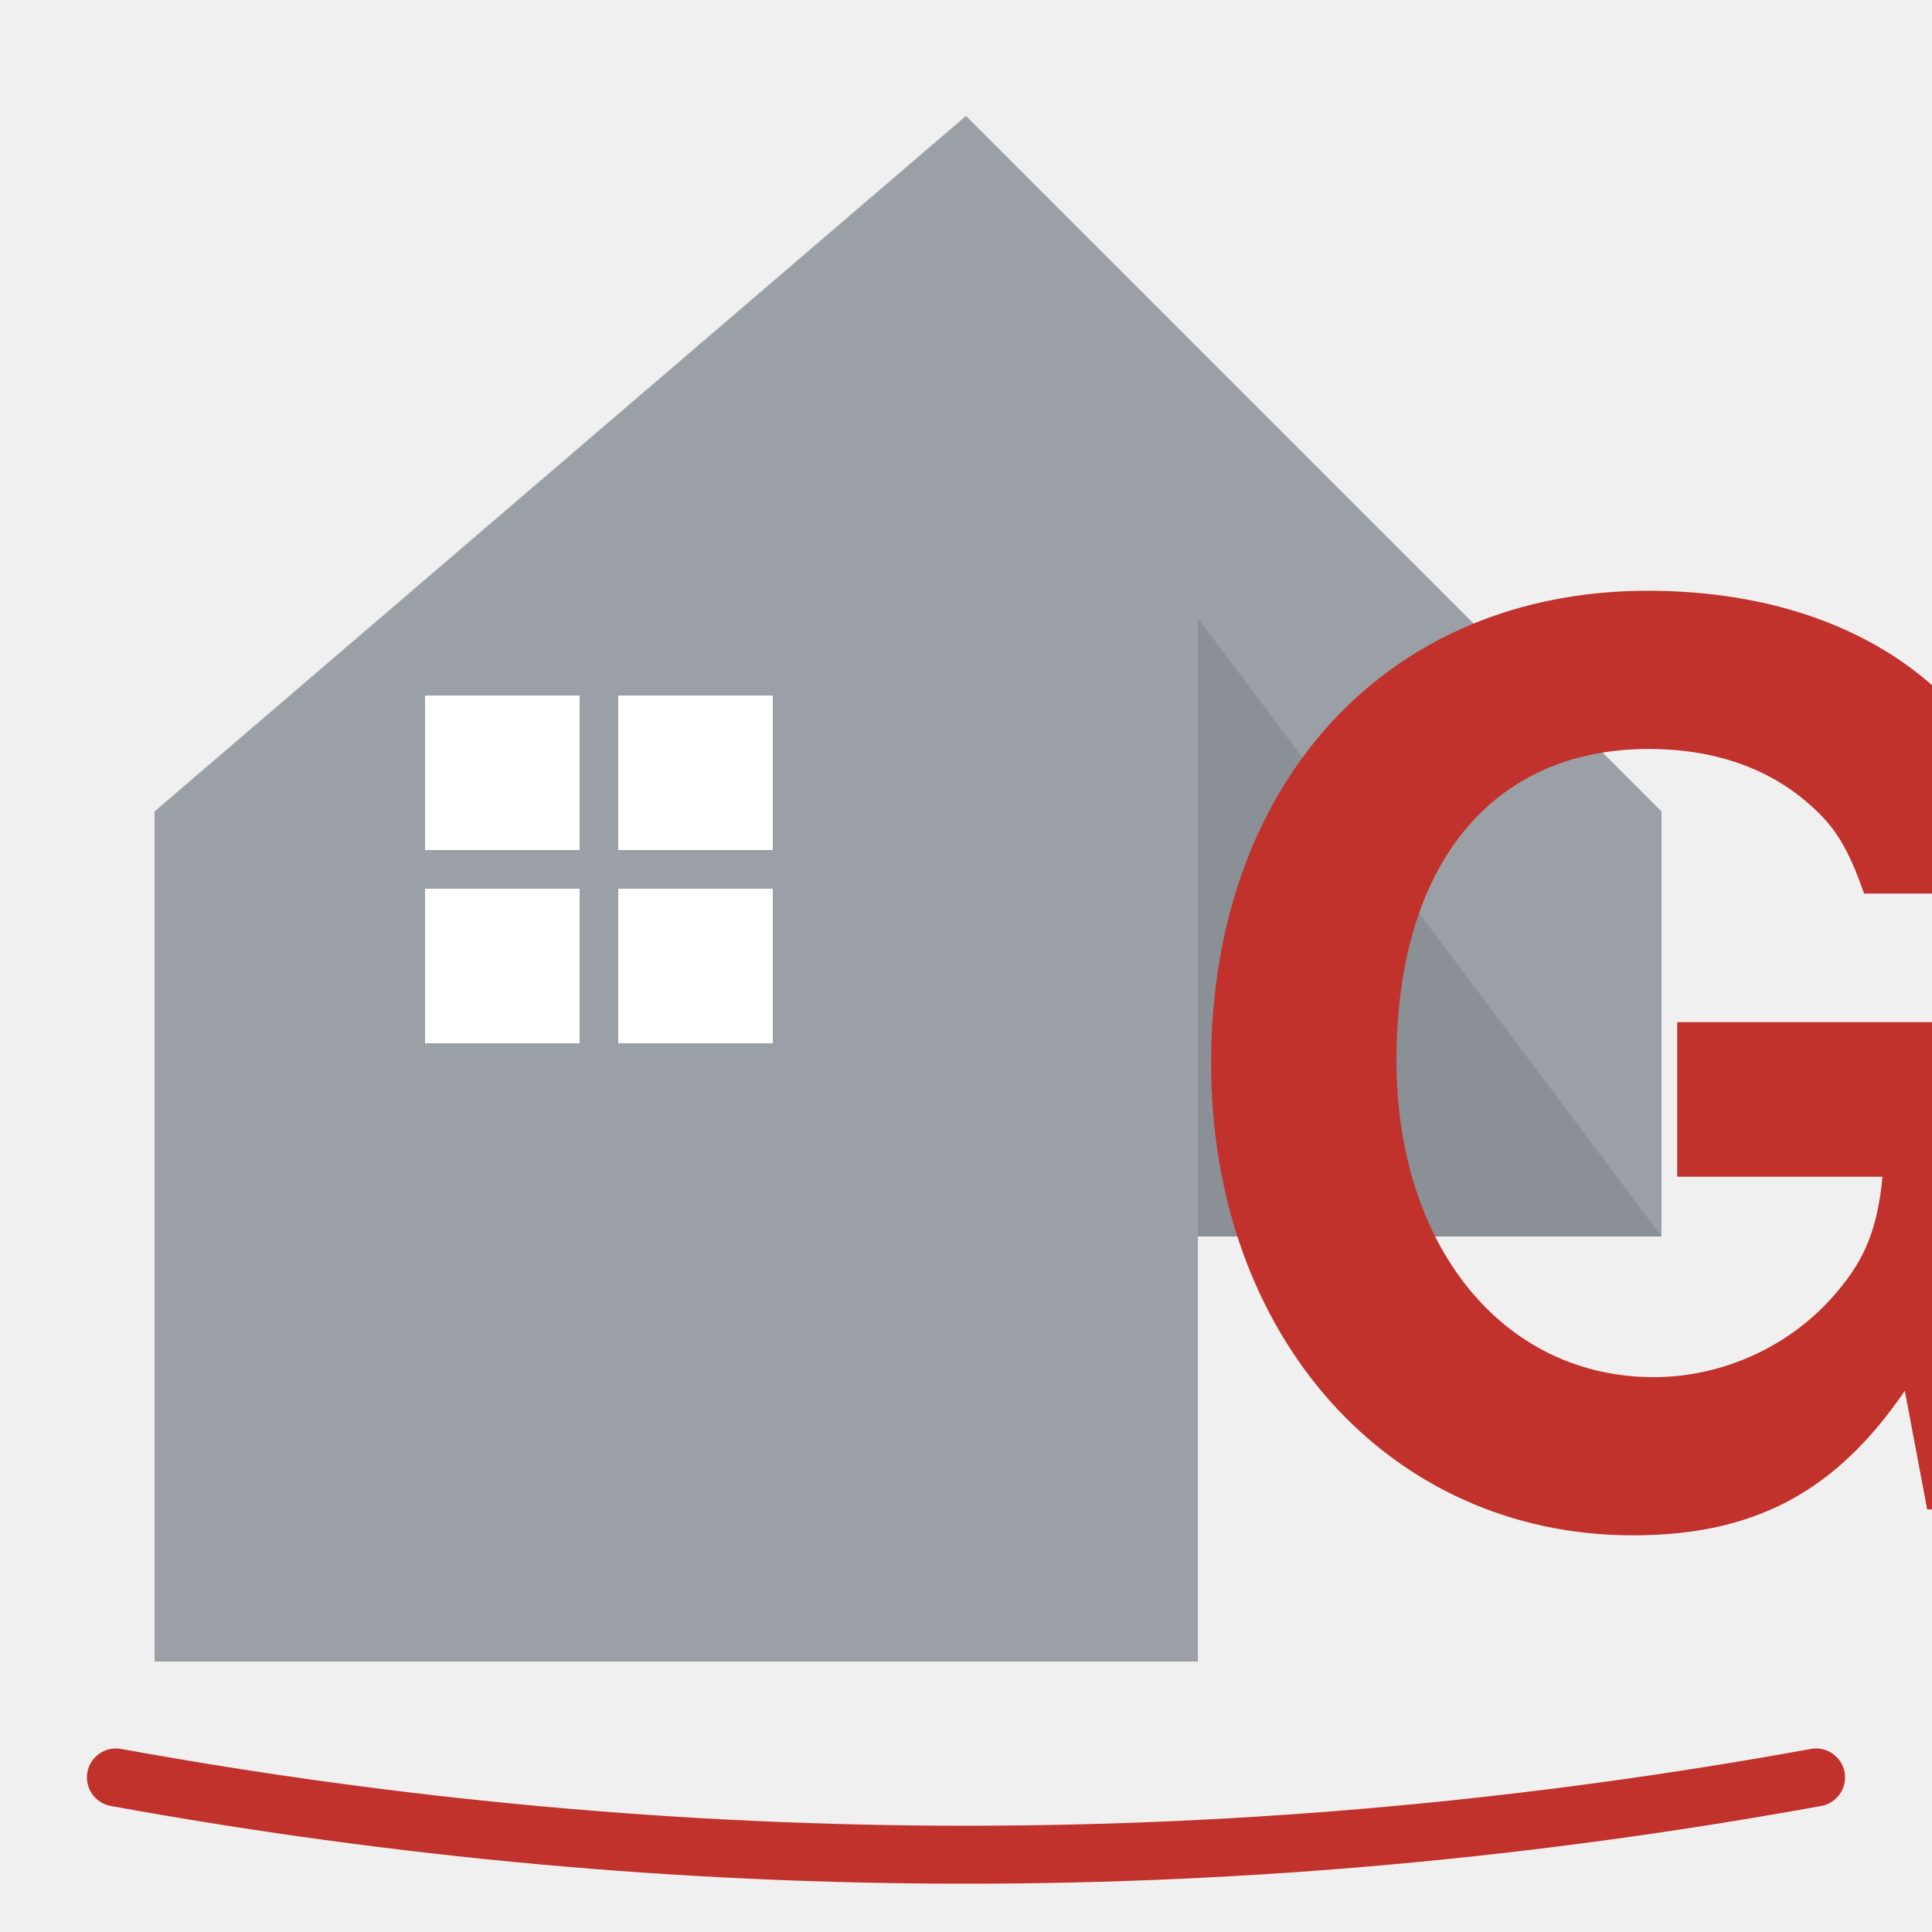
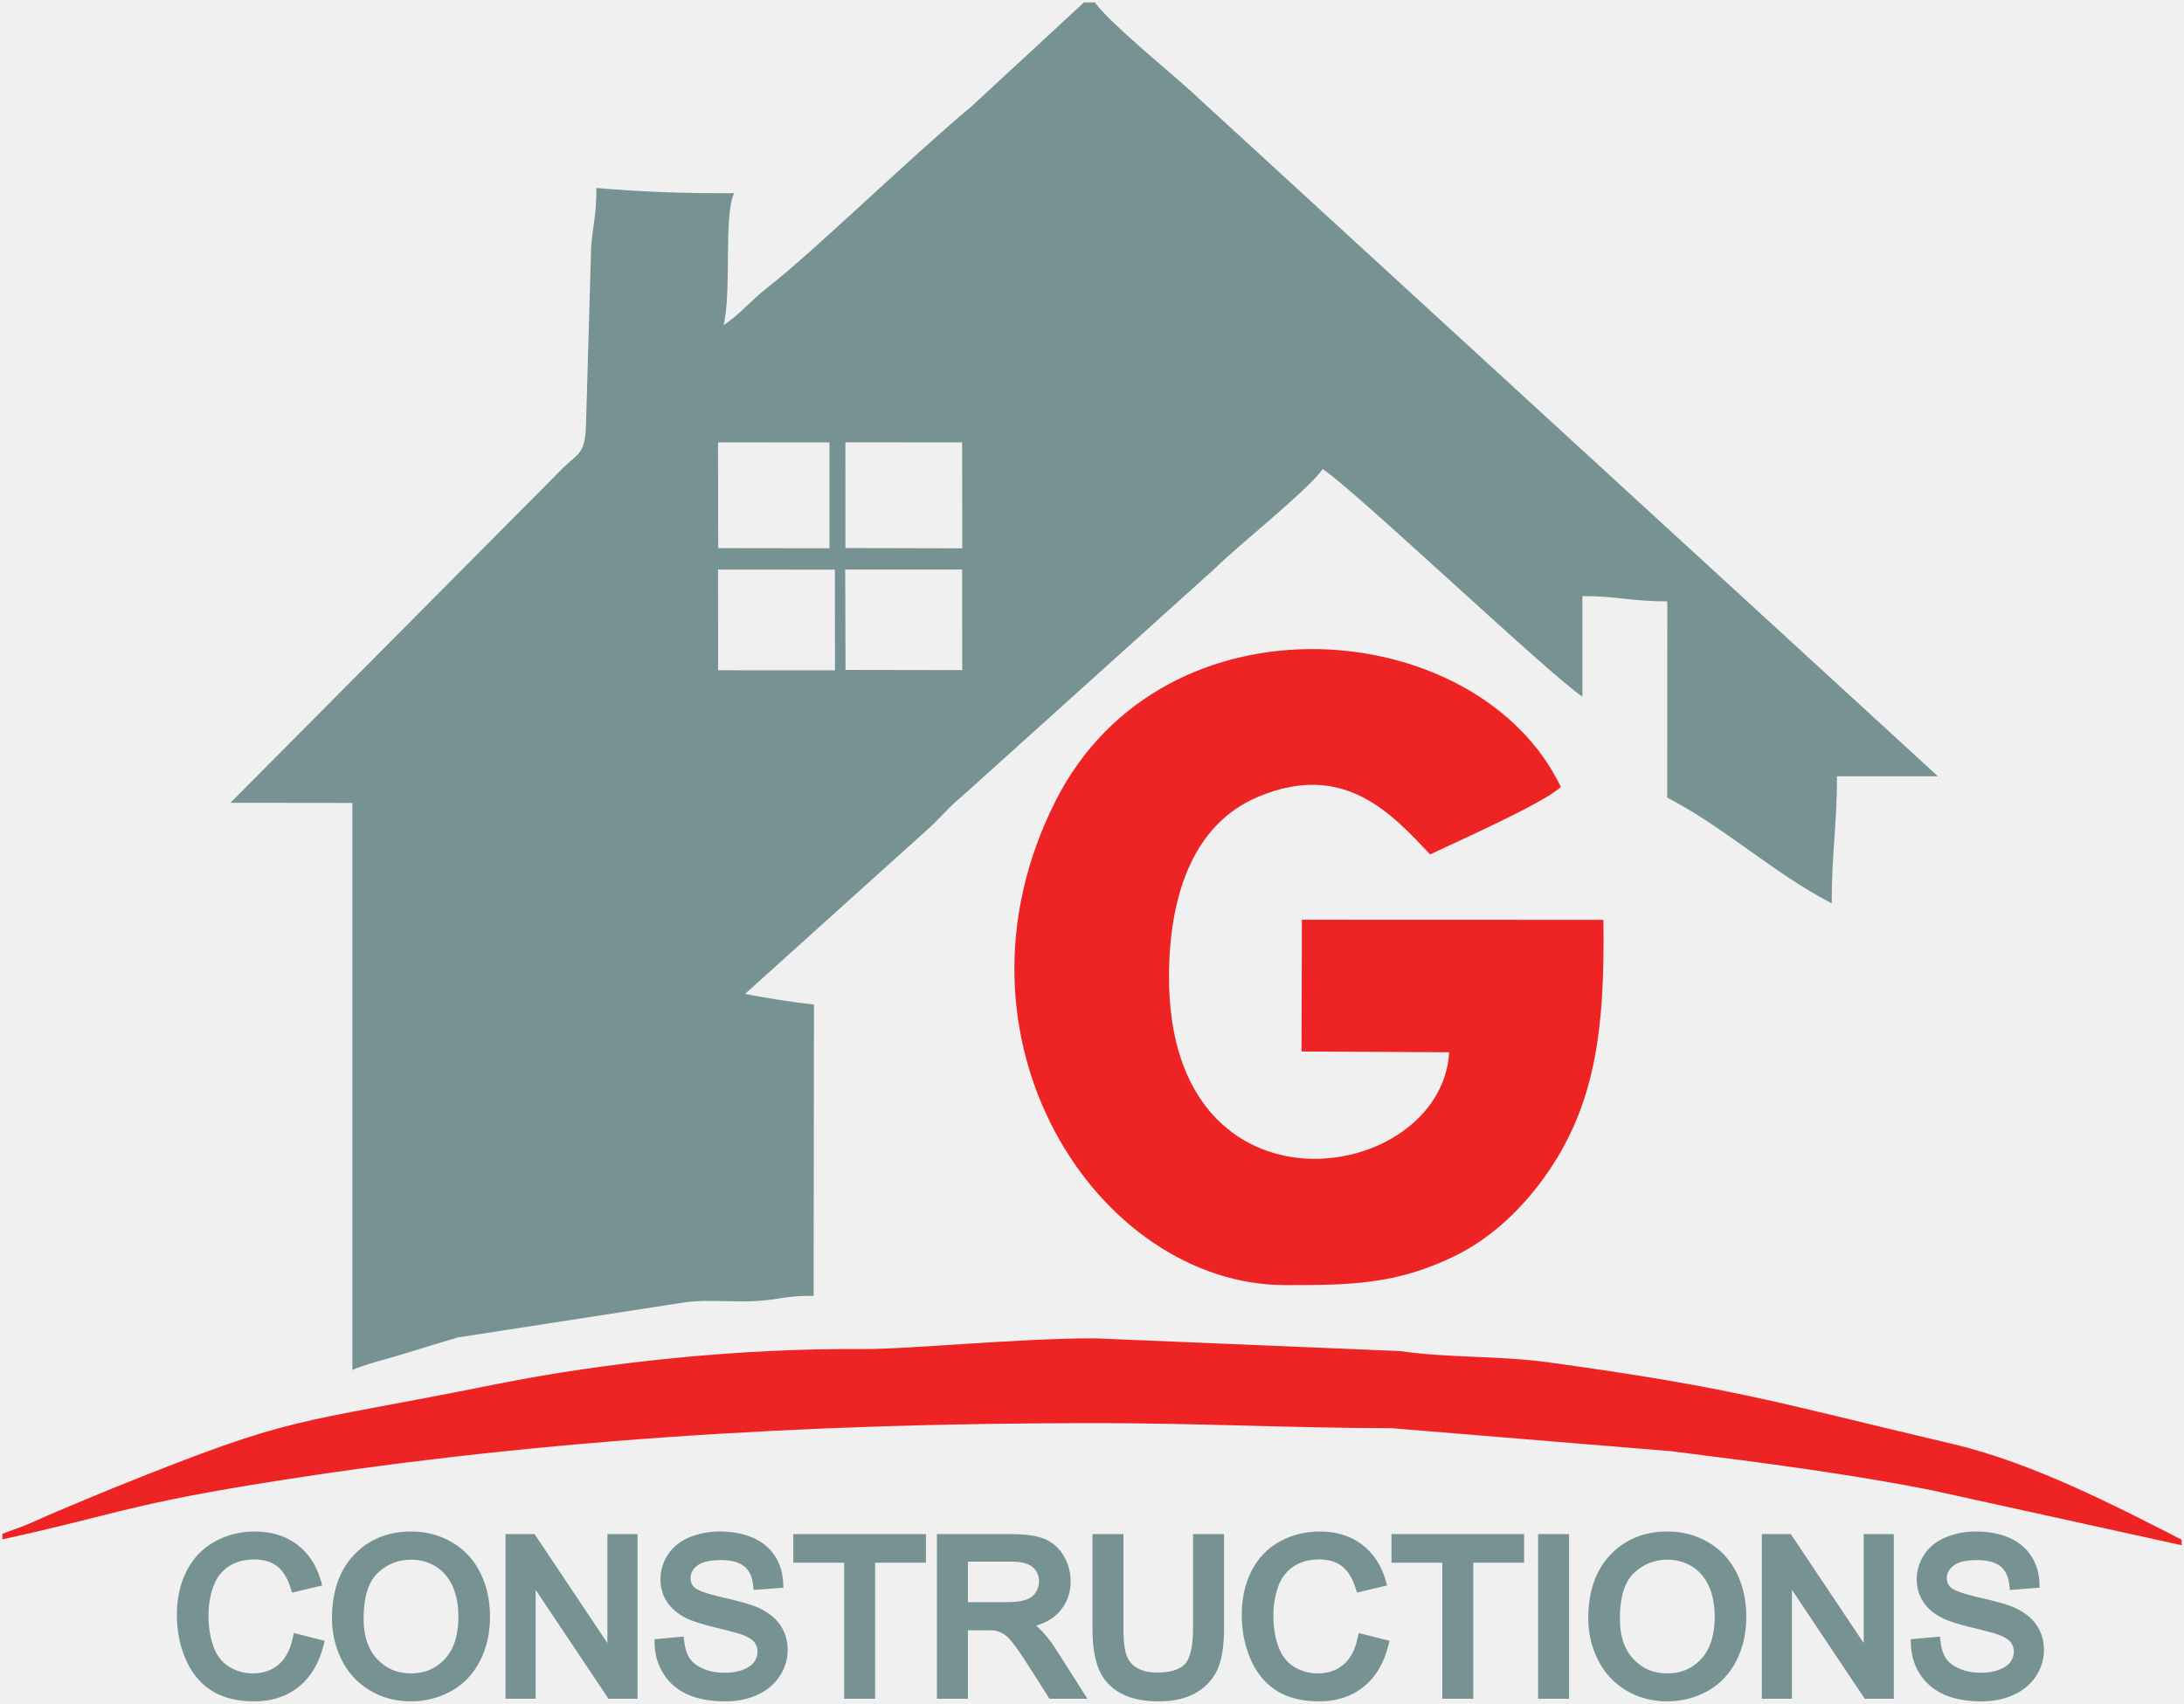
- <svg xmlns="http://www.w3.org/2000/svg" viewBox="0 0 100 100" fill="none" aria-label="Gurukripa">
-   <path d="M50 6 L8 42 L8 86 L62 86 L62 64 L86 64 L86 42 L50 6 Z" fill="#9AA0A6" />
-   <path d="M62 32 L62 64 L86 64 Z" fill="#8A9096" />
-   <rect x="22" y="36" width="18" height="18" fill="#FFFFFF" />
-   <rect x="30" y="36" width="2" height="18" fill="#9AA0A6" />
-   <rect x="22" y="44" width="18" height="2" fill="#9AA0A6" />
-   <text x="60" y="78" font-family="Helvetica, Arial, sans-serif" font-size="64" font-weight="900" fill="#C0322B" letter-spacing="-2">G</text>
-   <path d="M6 92 Q50 100 94 92" stroke="#C0322B" stroke-width="3" stroke-linecap="round" fill="none" />
+ <svg xmlns="http://www.w3.org/2000/svg" version="1.1" width="922.705" height="719.962" viewBox="0 0 922.705 719.962">
+   <g>
+     <path transform="matrix(1,0,0,-1,1,718.9625)" d="M461.572 717.962H456.977L409.277 673.848C383.678 652.512 342.731 612.652 323.853 597.938 316.246 592.012 311.428 585.945 304.721 581.579 308.202 596.097 304.649 627.808 309.129 637.311 287.353 637.203 269.533 637.92 250.968 639.526 250.933 627.249 249.491 623.942 248.756 614.811L246.549 538.602C246.025 527.109 243.451 527.601 236.968 521.306L96.352 379.719 147.877 379.658 147.872 140.017C152.055 142.091 163.987 145.124 169.97 146.97 177.076 149.166 184.993 151.59 192.33 153.765L289.309 168.773C298.828 169.807 308.546 168.645 318.12 169.145 328.486 169.688 330.293 171.455 342.744 171.352L342.882 294.498C334.86 295.271 320.932 297.451 313.801 298.988L390.32 367.953C395.918 372.853 399.487 377.599 405.165 382.208L512.405 478.856C520.387 487.005 552.098 512.236 557.821 520.764 571.812 511.485 654.765 432.731 667.555 424.587L667.542 467.074C681.994 467.119 687.597 464.884 703.407 464.82L703.385 381.899C727.166 369.67 748.611 349.728 772.894 337.218 772.789 358.491 775.218 371.112 775.064 390.911L817.718 390.935 505.745 677.105C497.837 684.847 467.756 709.035 461.572 717.962ZM302.379 435.721 351.775 435.692 351.727 478.25 302.355 478.274ZM356.22 435.872 405.528 435.794 405.491 478.295 356.09 478.29ZM356.175 487.36 405.544 487.244 405.501 532.035 356.153 532.057ZM302.424 487.328 349.444 487.265 349.451 532.001 302.342 532.041Z" fill="#769293" fill-rule="evenodd" />
+     <path transform="matrix(1,0,0,-1,1,718.9625)" d="M542.118 175.9C568.436 175.922 588.949 175.863 614.445 188.608 628.01 195.39 639.416 205.87 648.418 217.411 673.519 249.598 677.004 284.2 676.413 330.246L549.021 330.289 548.883 274.628 611.249 274.297C608.079 218.427 493.053 199.84 492.884 305.772 492.833 338.777 502.176 370.352 530.577 382.264 566.764 397.441 586.872 375.223 603.197 357.896 614.572 363.354 651.013 379.433 658.435 386.418 623.734 458.896 490.841 471.197 444.97 380.518 394.248 280.248 462.819 175.837 542.118 175.9" fill="#ee2424" fill-rule="evenodd" />
+     <path transform="matrix(1,0,0,-1,1,718.9625)" d="M0 70.78V68.473C43.575 77.876 51.798 82.663 104.659 91.357 220.773 110.45 339.273 117.583 461.472 117.583 505.092 117.583 545.705 115.477 586.999 115.429L704.976 105.716C742.536 100.991 780.936 96.101 815.977 89.021L920.705 65.978V68.322C893.265 82.372 857.723 100.805 824.391 108.661 748.598 126.521 732.746 132.315 652.969 143.298 632.445 146.124 610.812 145.06 590.484 148.021L461.472 153.413C428.224 153.416 383.432 148.746 362.935 148.875 311.412 149.196 255.285 143.414 207.737 133.852 120.368 116.284 125.252 121.758 47.385 90.357 39.675 87.248 32.084 84.036 23.659 80.485 18.05 78.123 15.682 77.014 11.165 75.019 7.239 73.286 3.776 72.376 0 70.78" fill="#ee2424" fill-rule="evenodd" />
+     <path transform="matrix(1,0,0,-1,1,718.9625)" d="M123.125 28.88 136.154 25.588 135.605 23.433C133.875 16.647 130.657 10.47 125.097 6.061 119.715 1.794 113.347 0 106.521 0 100.159 0 93.62 1.131 88.204 4.65 83.182 7.915 79.666 12.56 77.346 18.053 74.881 23.887 73.728 30.041 73.728 36.372 73.728 42.867 74.869 49.312 77.855 55.129 80.596 60.465 84.556 64.681 89.817 67.571 95.036 70.437 100.706 71.772 106.657 71.772 113.082 71.772 119.217 70.244 124.411 66.355 129.511 62.537 132.726 57.302 134.493 51.215L135.144 48.974 122.408 45.961 121.785 47.923C120.696 51.354 118.937 54.949 115.998 57.166 113.239 59.245 109.909 59.964 106.505 59.964 102.511 59.964 98.564 59.139 95.269 56.784 92.245 54.621 90.198 51.744 89.015 48.222 87.731 44.398 87.083 40.452 87.083 36.417 87.083 31.803 87.662 27.046 89.344 22.723 90.677 19.295 92.759 16.463 95.928 14.553 98.974 12.717 102.252 11.809 105.808 11.809 109.835 11.809 113.499 12.869 116.61 15.464 119.99 18.284 121.733 22.42 122.641 26.633ZM139.258 35.022C139.258 44.909 141.621 54.591 148.588 61.922 155.081 68.754 163.316 71.772 172.687 71.772 178.89 71.772 184.753 70.323 190.092 67.155 195.336 64.043 199.293 59.684 201.99 54.217 204.835 48.451 206.026 42.183 206.026 35.78 206.026 29.254 204.767 22.888 201.778 17.055 198.975 11.584 194.936 7.245 189.54 4.291 184.287 1.416 178.63 0 172.642 0 166.35 0 160.404 1.479 155.029 4.77 149.828 7.954 145.877 12.325 143.212 17.81 140.576 23.233 139.258 28.991 139.258 35.022ZM255.622 24.637V70.681H268.34V1.092H256.079L225.301 47.136V1.092H212.583V70.681H224.844ZM275.507 26.262 287.838 27.371 288.086 25.222C288.37 22.769 289.016 20.209 290.408 18.136 291.747 16.143 293.844 14.785 296.009 13.836 298.88 12.577 301.99 12.082 305.111 12.082 307.781 12.082 310.509 12.422 313.007 13.4 314.772 14.091 316.502 15.109 317.624 16.675 318.548 17.964 319.059 19.375 319.059 20.963 319.059 22.45 318.663 23.765 317.75 24.941 316.612 26.407 314.532 27.419 312.841 28.066 311.567 28.554 310.156 28.933 308.841 29.293 306.412 29.957 303.962 30.562 301.514 31.151 298.899 31.779 296.277 32.465 293.717 33.294 291.94 33.868 290.076 34.536 288.423 35.411 285.314 37.055 282.549 39.27 280.654 42.268 278.871 45.09 278.021 48.23 278.021 51.567 278.021 55.354 279.122 58.851 281.188 62.016 283.424 65.443 286.609 67.815 290.371 69.374 294.439 71.06 298.779 71.772 303.17 71.772 307.823 71.772 312.495 71.079 316.802 69.263 320.7 67.618 323.973 65.114 326.302 61.566 328.564 58.122 329.702 54.274 329.865 50.169L329.949 48.032 317.389 47.066 317.16 49.208C316.84 52.206 315.848 55.079 313.456 57.039 310.808 59.209 306.805 59.691 303.504 59.691 300.407 59.691 296.013 59.339 293.488 57.313 291.805 55.962 290.74 54.324 290.74 52.129 290.74 50.46 291.296 49.118 292.538 47.999 294.531 46.205 301.944 44.461 304.54 43.874 307.547 43.194 310.562 42.47 313.526 41.618 315.478 41.056 317.548 40.419 319.397 39.572 323.05 37.897 326.426 35.537 328.699 32.168 330.818 29.024 331.777 25.476 331.777 21.692 331.777 17.705 330.616 14.045 328.448 10.702 326.118 7.11 322.849 4.522 318.97 2.749 314.723 .806 310.159 0 305.506 0 300.241 0 294.713 .662 289.842 2.759 285.558 4.603 282.07 7.429 279.508 11.328 276.957 15.21 275.695 19.535 275.565 24.177ZM355.638 58.599H334.163V70.681H390.194V58.599H368.72V1.092H355.638ZM436.748 31.981C436.996 31.784 437.236 31.58 437.467 31.371 440.384 28.716 442.864 25.567 444.974 22.244L458.407 1.092H442.383L433.115 15.679C431.221 18.66 429.221 21.711 427.039 24.492 426.009 25.805 424.615 27.436 423.199 28.35 422.208 28.989 421.129 29.486 419.985 29.778 418.692 30.032 416.989 30.027 415.682 30.027H407.923V1.092H394.84V70.681H425.934C430.371 70.681 435.798 70.388 439.974 68.772 443.551 67.388 446.307 64.939 448.301 61.671 450.347 58.319 451.326 54.628 451.326 50.703 451.326 45.657 449.702 41.169 446.233 37.488 443.663 34.762 440.308 33.051 436.748 31.981ZM503.045 70.681H516.128V30.836C516.128 25.518 515.69 19.439 513.765 14.434 512.04 9.949 508.923 6.498 504.863 3.961 500.01 .93 494.127 0 488.491 0 483.063 0 477.32 .798 472.493 3.424 468.214 5.752 465.075 9.149 463.208 13.653 461.052 18.855 460.552 25.259 460.552 30.836V70.681H473.634V30.851C473.634 27.404 473.791 22.393 475.059 19.148 475.933 16.913 477.398 15.251 479.485 14.068 481.988 12.65 484.902 12.172 487.748 12.172 491.651 12.172 496.792 12.743 499.624 15.775 502.695 19.064 503.045 26.644 503.045 30.851ZM573.022 28.88 586.051 25.588 585.501 23.433C583.772 16.647 580.554 10.47 574.993 6.061 569.611 1.794 563.244 0 556.417 0 550.055 0 543.516 1.131 538.101 4.65 533.078 7.915 529.563 12.56 527.242 18.053 524.778 23.887 523.625 30.041 523.625 36.372 523.625 42.867 524.765 49.312 527.752 55.129 530.493 60.465 534.453 64.681 539.714 67.571 544.933 70.437 550.603 71.772 556.554 71.772 562.979 71.772 569.114 70.244 574.308 66.355 579.408 62.537 582.623 57.302 584.39 51.215L585.041 48.974 572.304 45.961 571.681 47.923C570.593 51.354 568.834 54.949 565.894 57.166 563.135 59.245 559.806 59.964 556.402 59.964 552.408 59.964 548.461 59.139 545.166 56.784 542.141 54.621 540.095 51.744 538.912 48.222 537.628 44.398 536.98 40.452 536.98 36.417 536.98 31.803 537.558 27.046 539.24 22.723 540.574 19.295 542.656 16.463 545.825 14.553 548.871 12.717 552.148 11.809 555.705 11.809 559.732 11.809 563.395 12.869 566.506 15.464 569.887 18.284 571.63 22.42 572.537 26.633ZM608.354 58.599H586.88V70.681H642.91V58.599H621.437V1.092H608.354ZM648.83 1.092V70.681H661.912V1.092ZM670.016 35.022C670.016 44.909 672.379 54.591 679.347 61.922 685.839 68.754 694.074 71.772 703.446 71.772 709.648 71.772 715.511 70.323 720.85 67.155 726.094 64.043 730.052 59.684 732.749 54.217 735.593 48.451 736.784 42.183 736.784 35.78 736.784 29.254 735.525 22.888 732.536 17.055 729.733 11.584 725.694 7.245 720.298 4.291 715.045 1.416 709.389 0 703.4 0 697.109 0 691.162 1.479 685.787 4.77 680.586 7.954 676.636 12.325 673.97 17.81 671.335 23.233 670.016 28.991 670.016 35.022ZM786.38 24.637V70.681H799.099V1.092H786.837L756.059 47.136V1.092H743.341V70.681H755.602ZM806.265 26.262 818.596 27.371 818.845 25.222C819.128 22.769 819.774 20.209 821.167 18.136 822.505 16.143 824.602 14.785 826.767 13.836 829.638 12.577 832.748 12.082 835.87 12.082 838.539 12.082 841.267 12.422 843.766 13.4 845.531 14.091 847.26 15.109 848.382 16.675 849.306 17.964 849.817 19.375 849.817 20.963 849.817 22.45 849.422 23.765 848.509 24.941 847.371 26.407 845.291 27.419 843.599 28.066 842.326 28.554 840.914 28.933 839.599 29.293 837.17 29.957 834.72 30.562 832.273 31.151 829.658 31.779 827.035 32.465 824.475 33.294 822.699 33.868 820.835 34.536 819.181 35.411 816.073 37.055 813.308 39.27 811.413 42.268 809.629 45.09 808.78 48.23 808.78 51.567 808.78 55.354 809.881 58.851 811.946 62.016 814.183 65.443 817.367 67.815 821.129 69.374 825.198 71.06 829.538 71.772 833.929 71.772 838.581 71.772 843.254 71.079 847.561 69.263 851.459 67.618 854.731 65.114 857.061 61.566 859.322 58.122 860.46 54.274 860.623 50.169L860.708 48.032 848.148 47.066 847.919 49.208C847.598 52.206 846.607 55.079 844.215 57.039 841.566 59.209 837.563 59.691 834.262 59.691 831.165 59.691 826.771 59.339 824.247 57.313 822.563 55.962 821.498 54.324 821.498 52.129 821.498 50.46 822.054 49.118 823.297 47.999 825.289 46.205 832.702 44.461 835.298 43.874 838.305 43.194 841.321 42.47 844.284 41.618 846.237 41.056 848.307 40.419 850.155 39.572 853.808 37.897 857.185 35.537 859.457 32.168 861.577 29.024 862.536 25.476 862.536 21.692 862.536 17.705 861.374 14.045 859.206 10.702 856.877 7.11 853.607 4.522 849.729 2.749 845.481 .806 840.918 0 836.264 0 831 0 825.471 .662 820.6 2.759 816.316 4.603 812.828 7.429 810.266 11.328 807.715 15.21 806.453 19.535 806.323 24.177ZM152.613 34.87C152.613 28.671 153.991 22.514 158.338 17.87 162.204 13.739 166.949 11.809 172.596 11.809 178.302 11.809 183.099 13.708 186.979 17.918 191.423 22.739 192.67 29.441 192.67 35.795 192.67 40.206 192.019 44.697 190.184 48.739 188.634 52.156 186.35 54.952 183.169 56.953 179.983 58.955 176.493 59.873 172.733 59.873 167.22 59.873 162.515 58.008 158.521 54.206 153.58 49.504 152.613 41.314 152.613 34.87ZM407.923 41.927H424.205C426.86 41.927 430.146 42.099 432.662 43.02 434.296 43.619 435.649 44.565 436.589 46.041 437.499 47.469 437.97 48.992 437.97 50.688 437.97 53.08 437.17 55.047 435.377 56.644 433.098 58.675 429.206 59.054 426.298 59.054H407.923ZM683.372 34.87C683.372 28.671 684.75 22.514 689.096 17.87 692.963 13.739 697.708 11.809 703.355 11.809 709.06 11.809 713.858 13.708 717.738 17.918 722.181 22.739 723.428 29.441 723.428 35.795 723.428 40.206 722.777 44.697 720.942 48.739 719.392 52.156 717.108 54.952 713.927 56.953 710.741 58.955 707.252 59.873 703.491 59.873 697.978 59.873 693.274 58.008 689.279 54.206 684.338 49.504 683.372 41.314 683.372 34.87" fill="#769293" fill-rule="evenodd" />
+   </g>
</svg>
